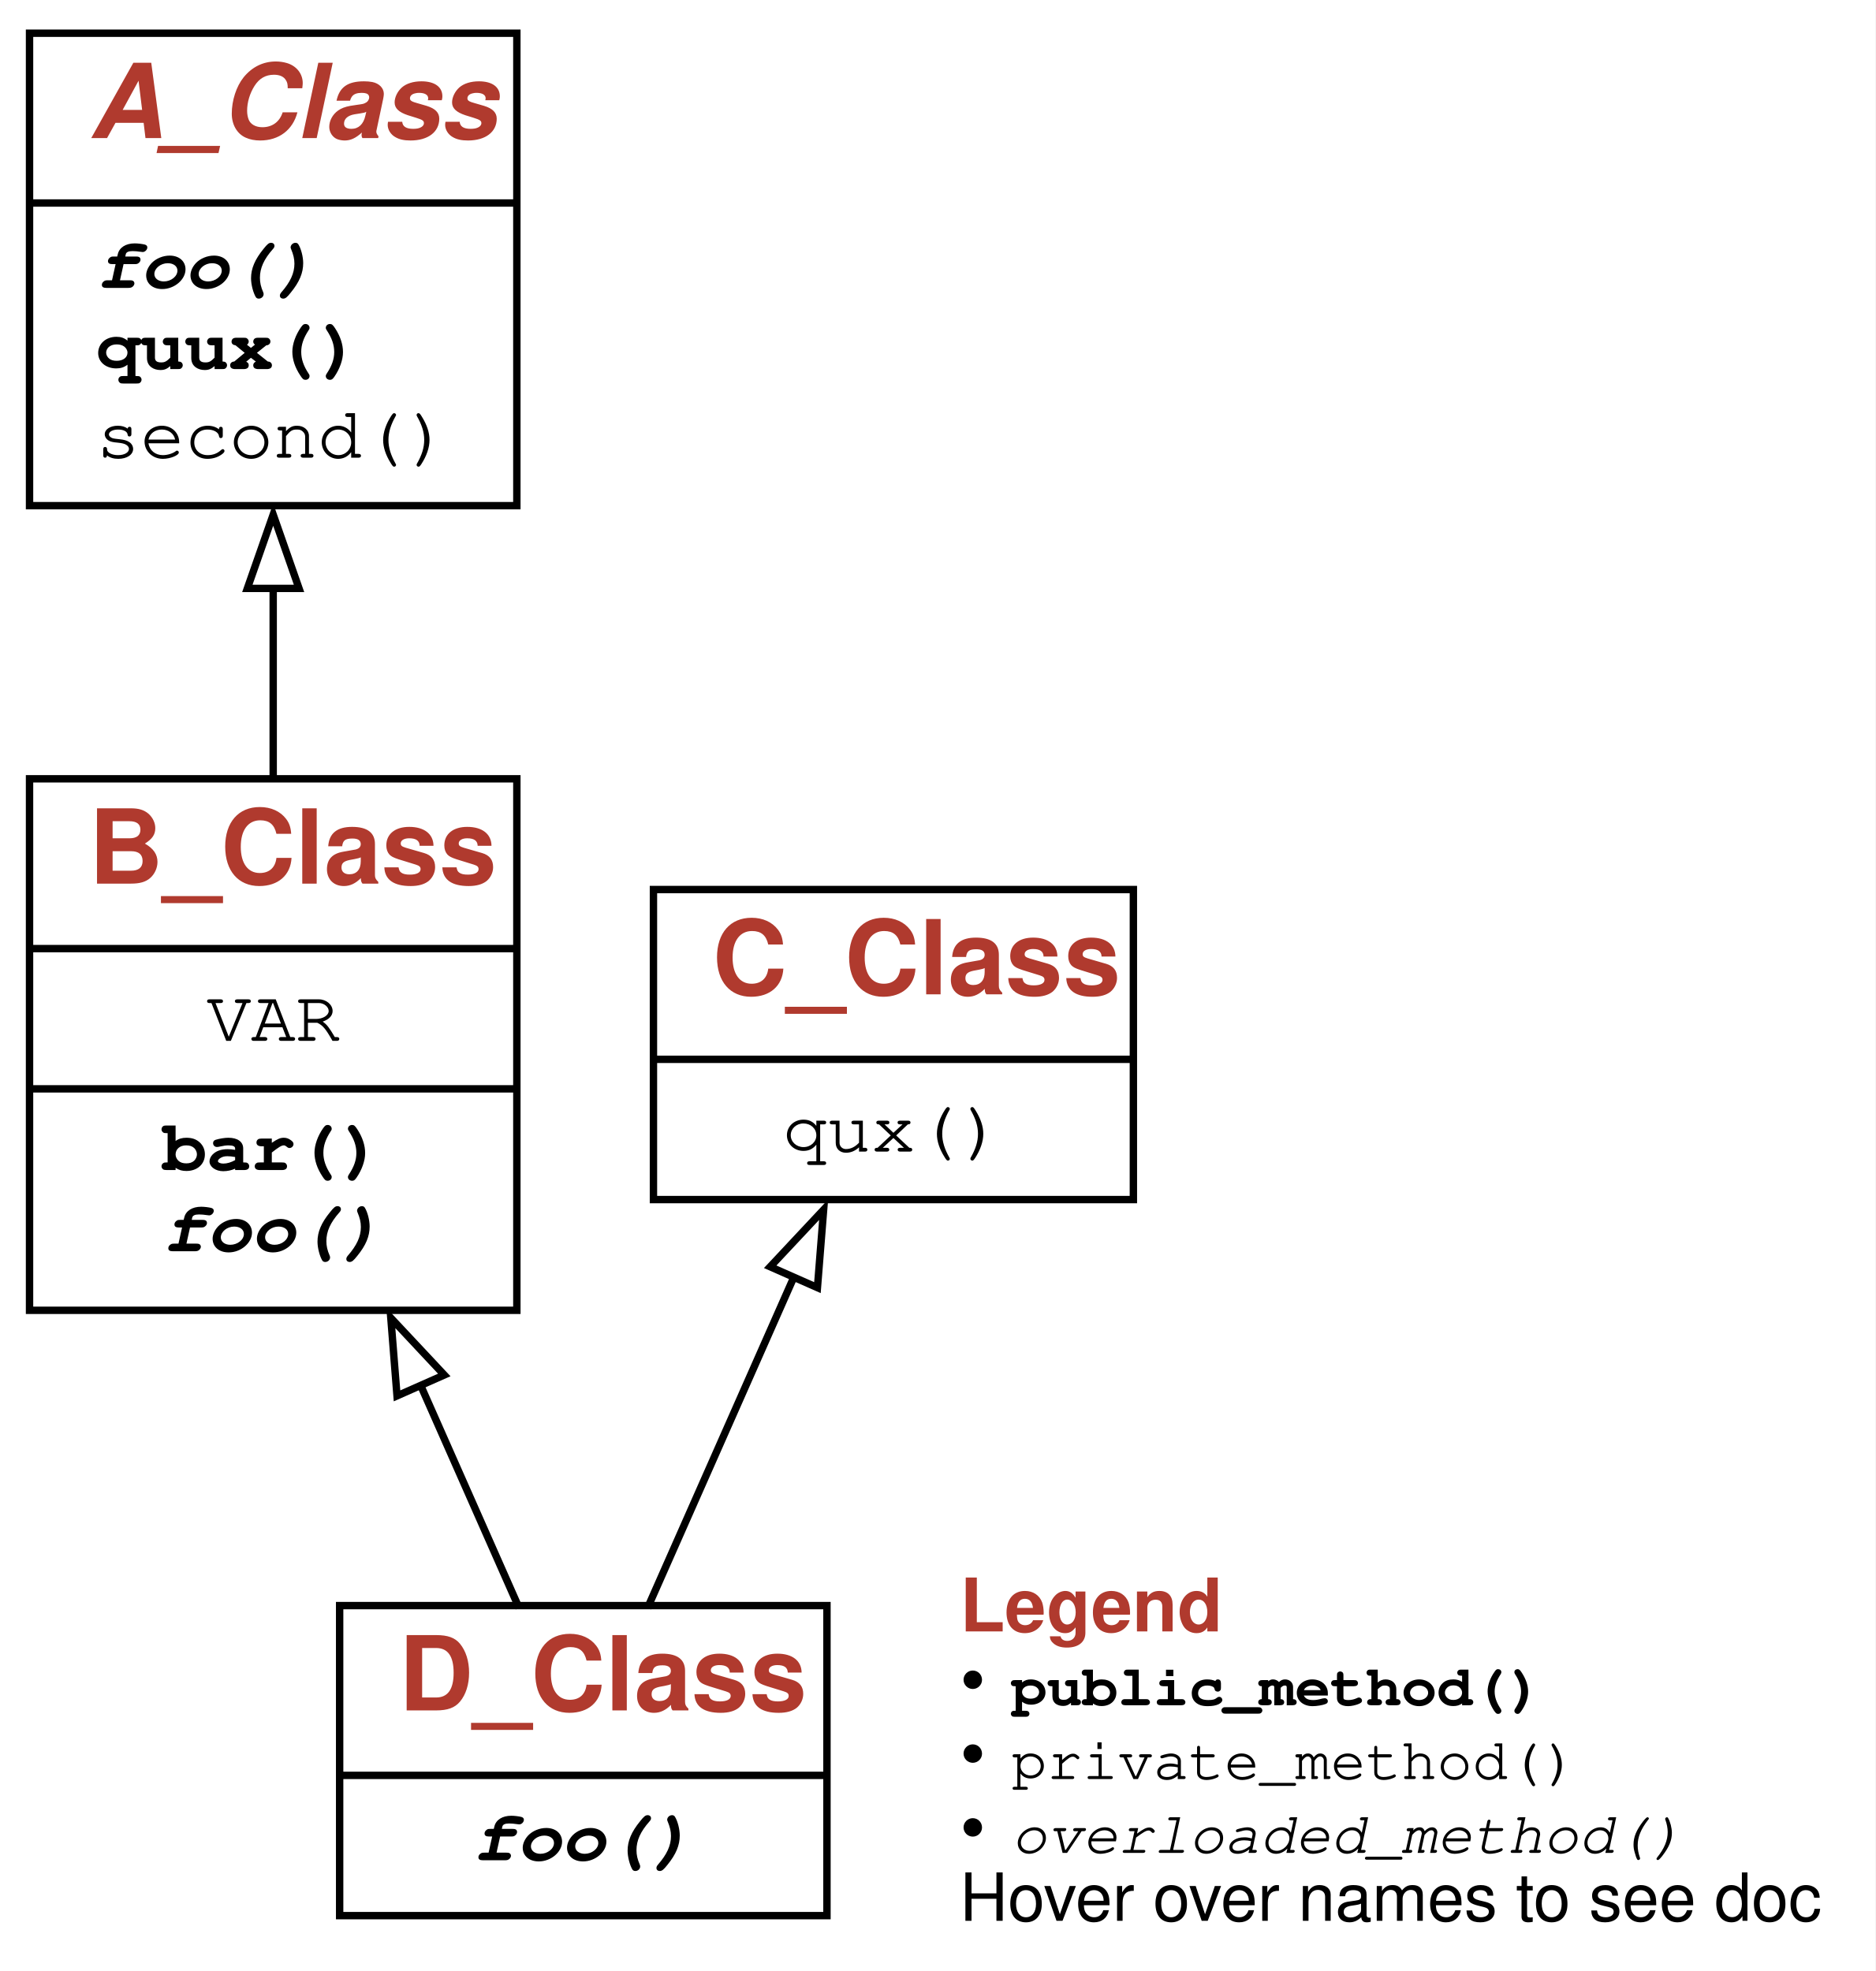
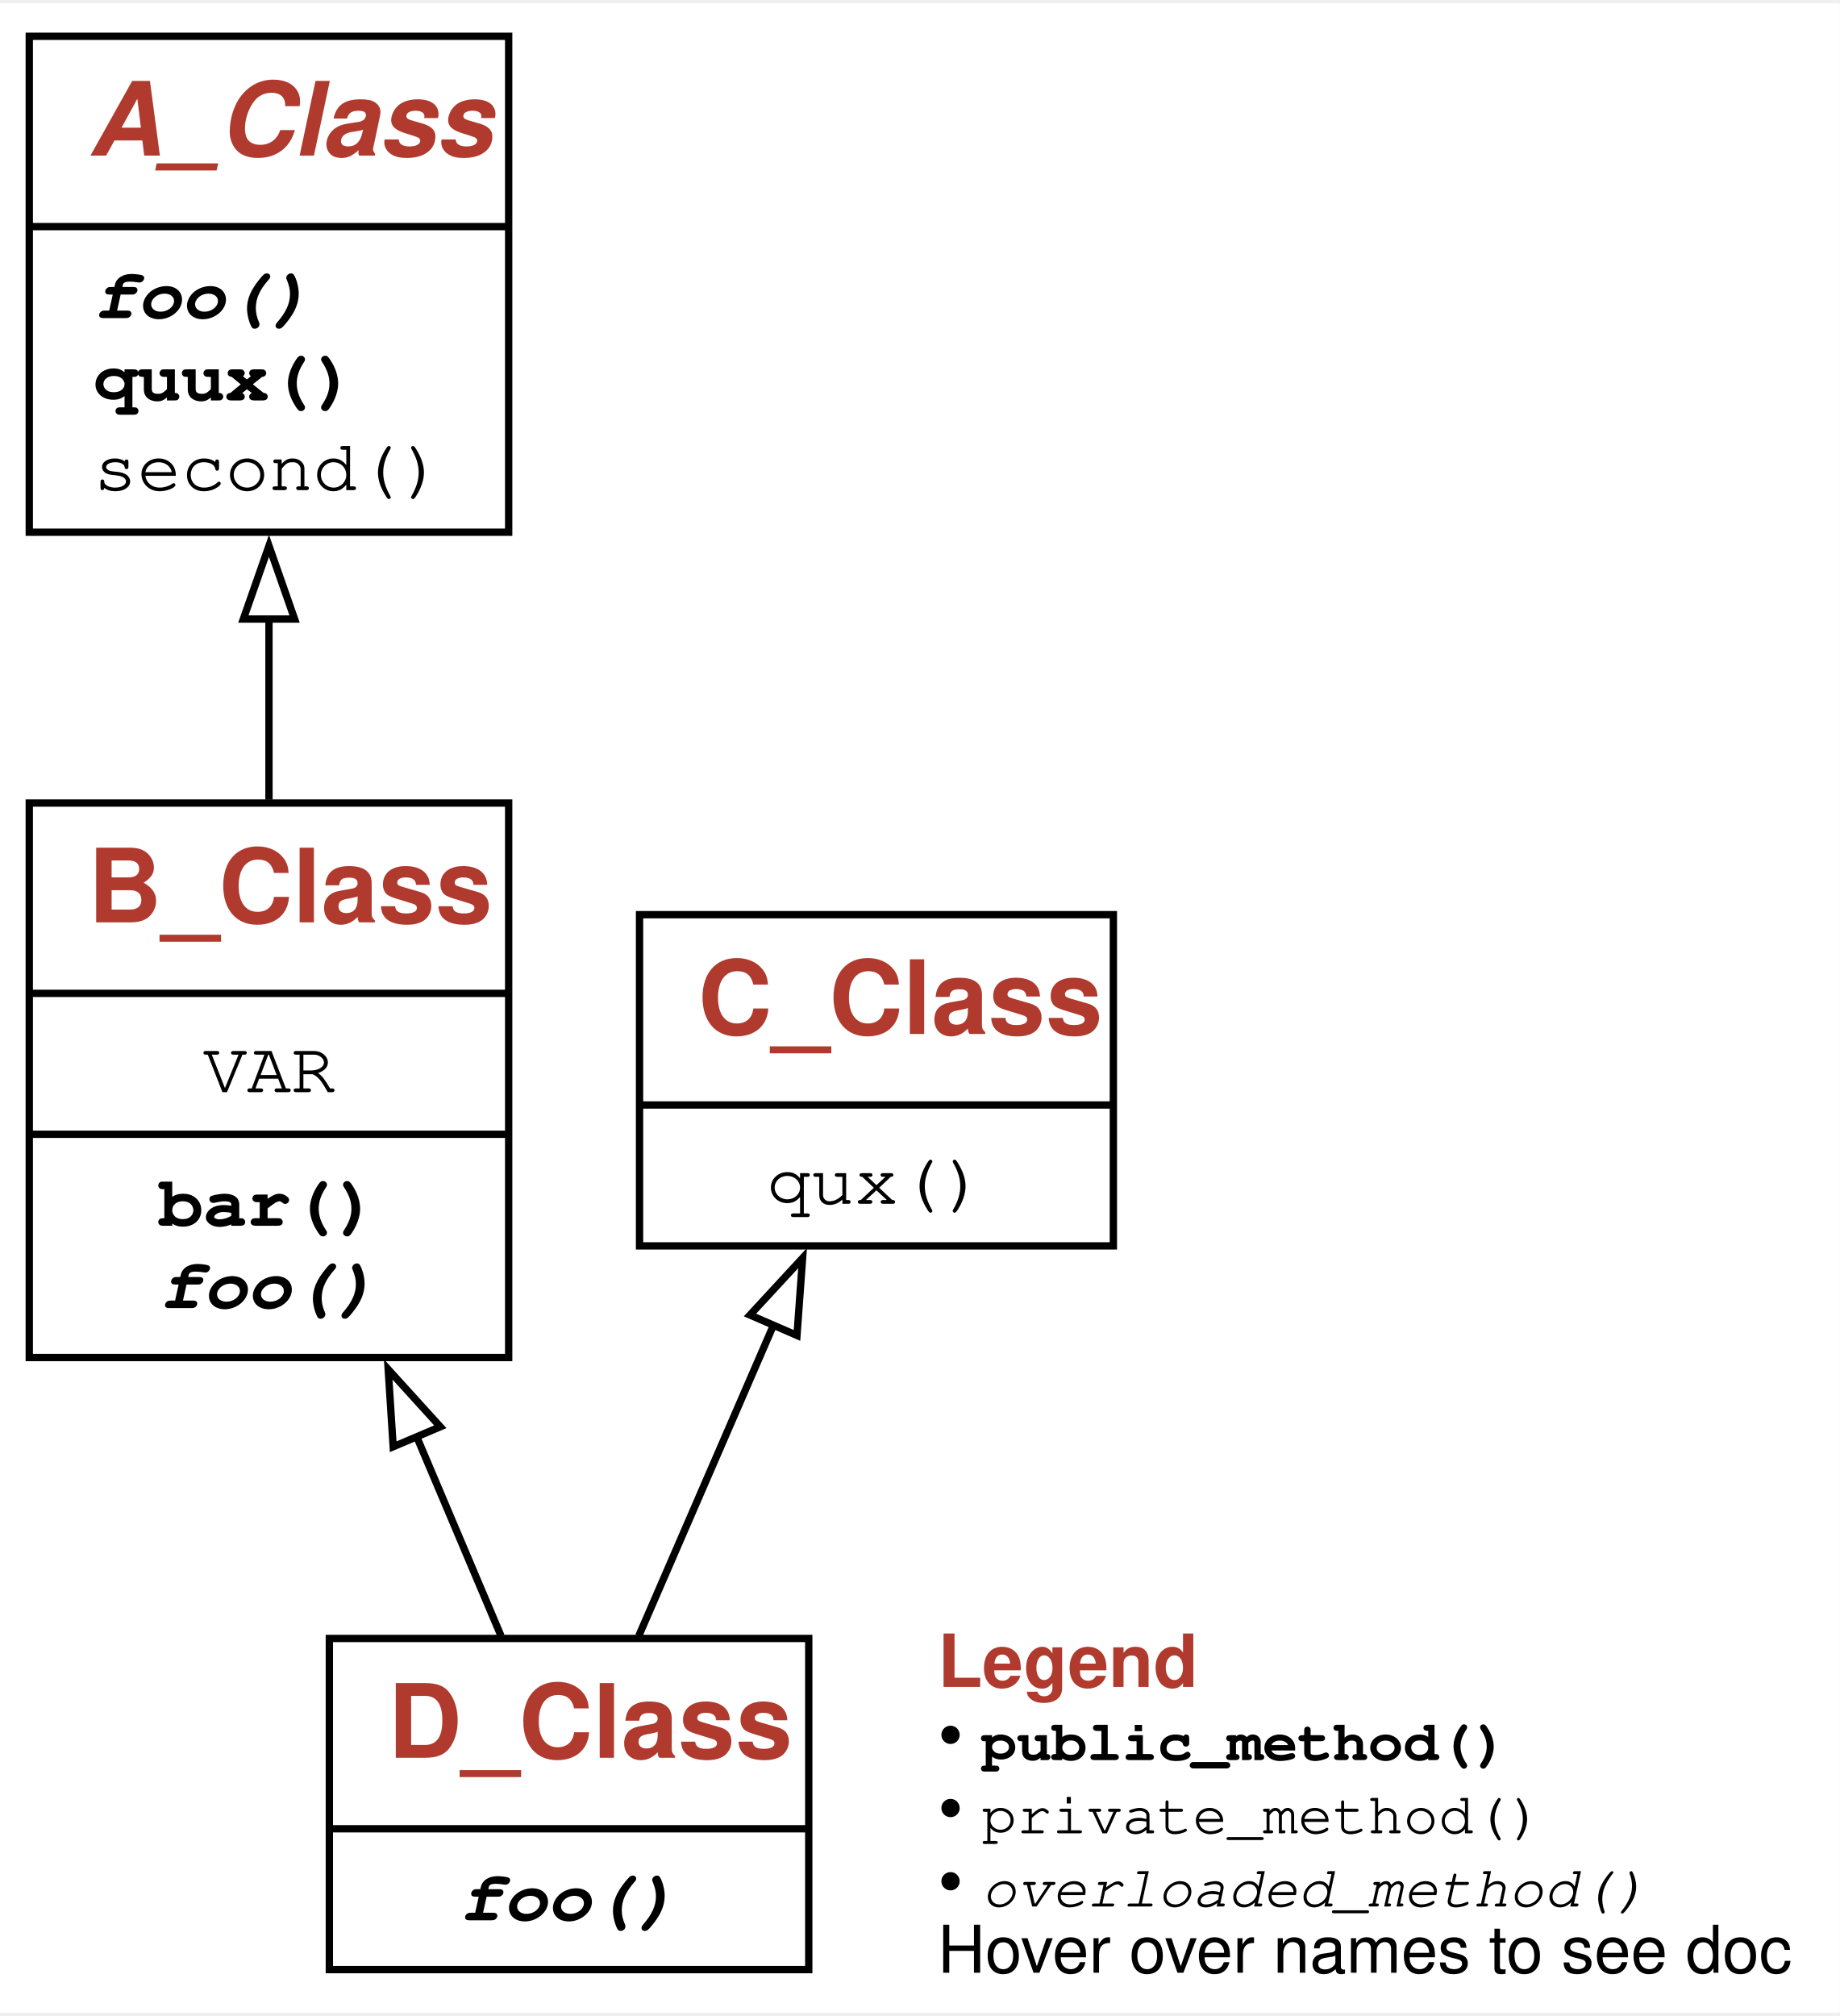
- <svg xmlns="http://www.w3.org/2000/svg" xmlns:xlink="http://www.w3.org/1999/xlink" width="254pt" height="267pt" viewBox="0.00 0.00 254.00 267.00">
-   <g id="graph0" class="graph" transform="scale(1 1) rotate(0) translate(4 263)">
+ <svg xmlns="http://www.w3.org/2000/svg" xmlns:xlink="http://www.w3.org/1999/xlink" width="251pt" height="275pt" viewBox="0.00 0.00 251.38 274.50">
+   <g id="graph0" class="graph" transform="scale(1 1) rotate(0) translate(4 270.5)">
    <g id="a_graph0">
      <a xlink:title="D_Class class hierarchy">
-         <polygon fill="white" stroke="none" points="-4,4 -4,-263 250,-263 250,4 -4,4" />
+         <polygon fill="white" stroke="none" points="-4,4 -4,-270.5 247.38,-270.5 247.38,4 -4,4" />
      </a>
    </g>
    <g id="node1" class="node">
      <g id="a_node1">
        <a xlink:href="#" xlink:title="class D_Class:&#10;A subclass inheriting from multiple superclasses.&#10;Comes with a fairly long, but meaningless documentation.">
-           <polygon fill="none" stroke="black" points="42,-3.5 42,-45.5 108,-45.5 108,-3.5 42,-3.5" />
-           <text text-anchor="start" x="50" y="-31.3" font-family="Patua One, Helvetica, sans-serif" font-weight="bold" font-size="14.00" fill="#b03a2e">D_Class</text>
-           <polyline fill="none" stroke="black" points="42,-22.5 108,-22.5" />
+           <polygon fill="none" stroke="black" points="41,-1.88 41,-47.12 106.5,-47.12 106.5,-1.88 41,-1.88" />
+           <text text-anchor="start" x="49" y="-30.82" font-family="Patua One, Helvetica, sans-serif" font-weight="bold" font-size="14.00" fill="#b03a2e">D_Class</text>
+           <polyline fill="none" stroke="black" points="41,-21.12 106.5,-21.12" />
          <g id="a_node1_0">
            <a xlink:href="#" xlink:title="D_Class">
              <g id="a_node1_1">
                <a xlink:href="#" xlink:title="foo(self) -&gt; None:&#10;A WW2 foo fighter.">
-                   <text text-anchor="start" x="60" y="-11" font-family="'Fira Mono', 'Source Code Pro', 'Courier', monospace" font-weight="bold" font-style="italic" font-size="10.00">foo()</text>
+                   <text text-anchor="start" x="58.75" y="-8.62" font-family="'Fira Mono', 'Source Code Pro', 'Courier', monospace" font-weight="bold" font-style="italic" font-size="10.00">foo()</text>
                </a>
              </g>
            </a>
          </g>
        </a>
      </g>
    </g>
    <g id="node2" class="node">
      <g id="a_node2">
        <a xlink:href="#" xlink:title="class B_Class:&#10;A subclass inheriting some methods.">
-           <polygon fill="none" stroke="black" points="0,-85.5 0,-157.5 66,-157.5 66,-85.5 0,-85.5" />
-           <text text-anchor="start" x="8" y="-143.3" font-family="Patua One, Helvetica, sans-serif" font-weight="bold" font-size="14.00" fill="#b03a2e">B_Class</text>
-           <polyline fill="none" stroke="black" points="0,-134.5 66,-134.5" />
+           <polygon fill="none" stroke="black" points="0,-85.5 0,-161.25 65.5,-161.25 65.5,-85.5 0,-85.5" />
+           <text text-anchor="start" x="8" y="-144.95" font-family="Patua One, Helvetica, sans-serif" font-weight="bold" font-size="14.00" fill="#b03a2e">B_Class</text>
+           <polyline fill="none" stroke="black" points="0,-135.25 65.5,-135.25" />
          <g id="a_node2_2">
            <a xlink:href="#" xlink:title="B_Class">
              <g id="a_node2_3">
                <a xlink:href="#" xlink:title="VAR = 'A variable'">
-                   <text text-anchor="start" x="24" y="-122" font-family="'Fira Mono', 'Source Code Pro', 'Courier', monospace" font-size="10.00">VAR</text>
+                   <text text-anchor="start" x="23.75" y="-121.75" font-family="'Fira Mono', 'Source Code Pro', 'Courier', monospace" font-size="10.00">VAR</text>
                </a>
              </g>
            </a>
          </g>
-           <polyline fill="none" stroke="black" points="0,-115.5 66,-115.5" />
+           <polyline fill="none" stroke="black" points="0,-116 65.5,-116" />
          <g id="a_node2_4">
            <a xlink:href="#" xlink:title="B_Class">
              <g id="a_node2_5">
                <a xlink:href="#" xlink:title="bar(self, qux: Any = None, bartender: int = 42) -&gt; None:&#10;A qux walks into a bar.&#10;`bartender` is an optional attribute.">
-                   <text text-anchor="start" x="18" y="-104.5" font-family="'Fira Mono', 'Source Code Pro', 'Courier', monospace" font-weight="bold" font-size="10.00">bar()</text>
+                   <text text-anchor="start" x="17.75" y="-103.5" font-family="'Fira Mono', 'Source Code Pro', 'Courier', monospace" font-weight="bold" font-size="10.00">bar()</text>
                </a>
              </g>
              <g id="a_node2_6">
                <a xlink:href="#" xlink:title="foo(self) -&gt; None:&#10;A WW2 foo fighter.">
-                   <text text-anchor="start" x="18" y="-93.5" font-family="'Fira Mono', 'Source Code Pro', 'Courier', monospace" font-weight="bold" font-style="italic" font-size="10.00">foo()</text>
+                   <text text-anchor="start" x="17.75" y="-92.25" font-family="'Fira Mono', 'Source Code Pro', 'Courier', monospace" font-weight="bold" font-style="italic" font-size="10.00">foo()</text>
                </a>
              </g>
            </a>
          </g>
        </a>
      </g>
    </g>
    <g id="edge1" class="edge">
-       <path fill="none" stroke="black" d="M66.3,-45.18C62.41,-53.99 57.64,-64.76 52.95,-75.38" />
-       <polygon fill="none" stroke="black" points="49.77,-73.91 48.93,-84.47 56.17,-76.74 49.77,-73.91" />
+       <path fill="none" stroke="black" d="M64.45,-47.48C60.98,-55.68 56.89,-65.34 52.82,-74.95" />
+       <polygon fill="none" stroke="black" points="49.72,-73.31 49.04,-83.88 56.16,-76.04 49.72,-73.31" />
    </g>
    <g id="node4" class="node">
      <g id="a_node4">
        <a xlink:href="#" xlink:title="class C_Class:&#10;A class injecting some method">
-           <polygon fill="none" stroke="black" points="84.5,-100.5 84.5,-142.5 149.5,-142.5 149.5,-100.5 84.5,-100.5" />
-           <text text-anchor="start" x="92.5" y="-128.3" font-family="Patua One, Helvetica, sans-serif" font-weight="bold" font-size="14.00" fill="#b03a2e">C_Class</text>
-           <polyline fill="none" stroke="black" points="84.5,-119.5 149.5,-119.5" />
+           <polygon fill="none" stroke="black" points="83.38,-100.75 83.38,-146 148.12,-146 148.12,-100.75 83.38,-100.75" />
+           <text text-anchor="start" x="91.38" y="-129.7" font-family="Patua One, Helvetica, sans-serif" font-weight="bold" font-size="14.00" fill="#b03a2e">C_Class</text>
+           <polyline fill="none" stroke="black" points="83.38,-120 148.12,-120" />
          <g id="a_node4_7">
            <a xlink:href="#" xlink:title="C_Class">
              <g id="a_node4_8">
                <a xlink:href="#" xlink:title="qux(self, arg: List[Union[str, int, NoneType]]) -&gt; List[Union[str, int, NoneType]]">
-                   <text text-anchor="start" x="102" y="-107" font-family="'Fira Mono', 'Source Code Pro', 'Courier', monospace" font-size="10.00">qux()</text>
+                   <text text-anchor="start" x="100.75" y="-106.5" font-family="'Fira Mono', 'Source Code Pro', 'Courier', monospace" font-size="10.00">qux()</text>
                </a>
              </g>
            </a>
          </g>
        </a>
      </g>
    </g>
    <g id="edge3" class="edge">
-       <path fill="none" stroke="black" d="M83.7,-45.18C89.46,-58.22 97.13,-75.56 103.66,-90.32" />
-       <polygon fill="none" stroke="black" points="100.31,-91.4 107.55,-99.13 106.71,-88.57 100.31,-91.4" />
+       <path fill="none" stroke="black" d="M83.28,-47.48C88.76,-60.12 95.74,-76.21 101.82,-90.24" />
+       <polygon fill="none" stroke="black" points="98.47,-91.31 105.66,-99.09 104.89,-88.52 98.47,-91.31" />
    </g>
    <g id="node3" class="node">
      <g id="a_node3">
        <a xlink:href="#" xlink:title="class A_Class:&#10;A Class which does A thing right.&#10;Comes with a longer docstring.">
-           <polygon fill="none" stroke="black" points="0,-194.5 0,-258.5 66,-258.5 66,-194.5 0,-194.5" />
-           <text text-anchor="start" x="8" y="-244.3" font-family="Patua One, Helvetica, sans-serif" font-weight="bold" font-style="italic" font-size="14.00" fill="#b03a2e">A_Class</text>
-           <polyline fill="none" stroke="black" points="0,-235.5 66,-235.5" />
+           <polygon fill="none" stroke="black" points="0,-198.25 0,-266 65.5,-266 65.5,-198.25 0,-198.25" />
+           <text text-anchor="start" x="8" y="-249.7" font-family="Patua One, Helvetica, sans-serif" font-weight="bold" font-style="italic" font-size="14.00" fill="#b03a2e">A_Class</text>
+           <polyline fill="none" stroke="black" points="0,-240 65.5,-240" />
          <g id="a_node3_9">
            <a xlink:href="#" xlink:title="A_Class">
              <g id="a_node3_10">
                <a xlink:href="#" xlink:title="foo(self) -&gt; None:&#10;The Adventures of the glorious Foo">
-                   <text text-anchor="start" x="9" y="-224" font-family="'Fira Mono', 'Source Code Pro', 'Courier', monospace" font-weight="bold" font-style="italic" font-size="10.00">foo()</text>
+                   <text text-anchor="start" x="8.75" y="-227.5" font-family="'Fira Mono', 'Source Code Pro', 'Courier', monospace" font-weight="bold" font-style="italic" font-size="10.00">foo()</text>
                </a>
              </g>
              <g id="a_node3_11">
                <a xlink:href="#" xlink:title="quux(self) -&gt; None:&#10;A method that is not used.">
-                   <text text-anchor="start" x="9" y="-213" font-family="'Fira Mono', 'Source Code Pro', 'Courier', monospace" font-weight="bold" font-size="10.00">quux()</text>
+                   <text text-anchor="start" x="8.75" y="-216.25" font-family="'Fira Mono', 'Source Code Pro', 'Courier', monospace" font-weight="bold" font-size="10.00">quux()</text>
                </a>
              </g>
              <g id="a_node3_12">
                <a xlink:href="#" xlink:title="second(self) -&gt; None">
-                   <text text-anchor="start" x="9" y="-201" font-family="'Fira Mono', 'Source Code Pro', 'Courier', monospace" font-size="10.00">second()</text>
+                   <text text-anchor="start" x="8.75" y="-204" font-family="'Fira Mono', 'Source Code Pro', 'Courier', monospace" font-size="10.00">second()</text>
                </a>
              </g>
            </a>
          </g>
        </a>
      </g>
    </g>
    <g id="edge2" class="edge">
-       <path fill="none" stroke="black" d="M33,-157.37C33,-165.72 33,-174.72 33,-183.35" />
-       <polygon fill="none" stroke="black" points="29.5,-183.29 33,-193.29 36.5,-183.29 29.5,-183.29" />
+       <path fill="none" stroke="black" d="M32.75,-161.71C32.75,-169.72 32.75,-178.26 32.75,-186.51" />
+       <polygon fill="none" stroke="black" points="29.25,-186.39 32.75,-196.39 36.25,-186.39 29.25,-186.39" />
    </g>
    <g id="node5" class="node">
-       <text text-anchor="start" x="126" y="-42" font-family="Patua One, Helvetica, sans-serif" font-weight="bold" font-size="10.00" fill="#b03a2e">Legend</text>
-       <text text-anchor="start" x="126" y="-32" font-family="Patua One, Helvetica, sans-serif" font-size="10.00">• </text>
-       <text text-anchor="start" x="133" y="-32" font-family="'Fira Mono', 'Source Code Pro', 'Courier', monospace" font-weight="bold" font-size="8.00">public_method()</text>
-       <text text-anchor="start" x="126" y="-22" font-family="Patua One, Helvetica, sans-serif" font-size="10.00">• </text>
-       <text text-anchor="start" x="133" y="-22" font-family="'Fira Mono', 'Source Code Pro', 'Courier', monospace" font-size="8.00">private_method()</text>
-       <text text-anchor="start" x="126" y="-12" font-family="Patua One, Helvetica, sans-serif" font-size="10.00">• </text>
-       <text text-anchor="start" x="133" y="-12" font-family="'Fira Mono', 'Source Code Pro', 'Courier', monospace" font-style="italic" font-size="8.00">overloaded_method()</text>
-       <text text-anchor="start" x="126" y="-2.8" font-family="Helvetica,sans-Serif" font-size="9.00">Hover over names to see doc</text>
+       <text text-anchor="start" x="124.12" y="-40.5" font-family="Patua One, Helvetica, sans-serif" font-weight="bold" font-size="10.00" fill="#b03a2e">Legend</text>
+       <text text-anchor="start" x="124.12" y="-30.5" font-family="Patua One, Helvetica, sans-serif" font-size="10.00">• </text>
+       <text text-anchor="start" x="130.12" y="-30.5" font-family="'Fira Mono', 'Source Code Pro', 'Courier', monospace" font-weight="bold" font-size="8.00">public_method()</text>
+       <text text-anchor="start" x="124.12" y="-20.5" font-family="Patua One, Helvetica, sans-serif" font-size="10.00">• </text>
+       <text text-anchor="start" x="130.12" y="-20.5" font-family="'Fira Mono', 'Source Code Pro', 'Courier', monospace" font-size="8.00">private_method()</text>
+       <text text-anchor="start" x="124.12" y="-10.5" font-family="Patua One, Helvetica, sans-serif" font-size="10.00">• </text>
+       <text text-anchor="start" x="130.12" y="-10.5" font-family="'Fira Mono', 'Source Code Pro', 'Courier', monospace" font-style="italic" font-size="8.00">overloaded_method()</text>
+       <text text-anchor="start" x="124.12" y="-1.45" font-family="Helvetica,sans-Serif" font-size="9.00">Hover over names to see doc</text>
    </g>
  </g>
</svg>
